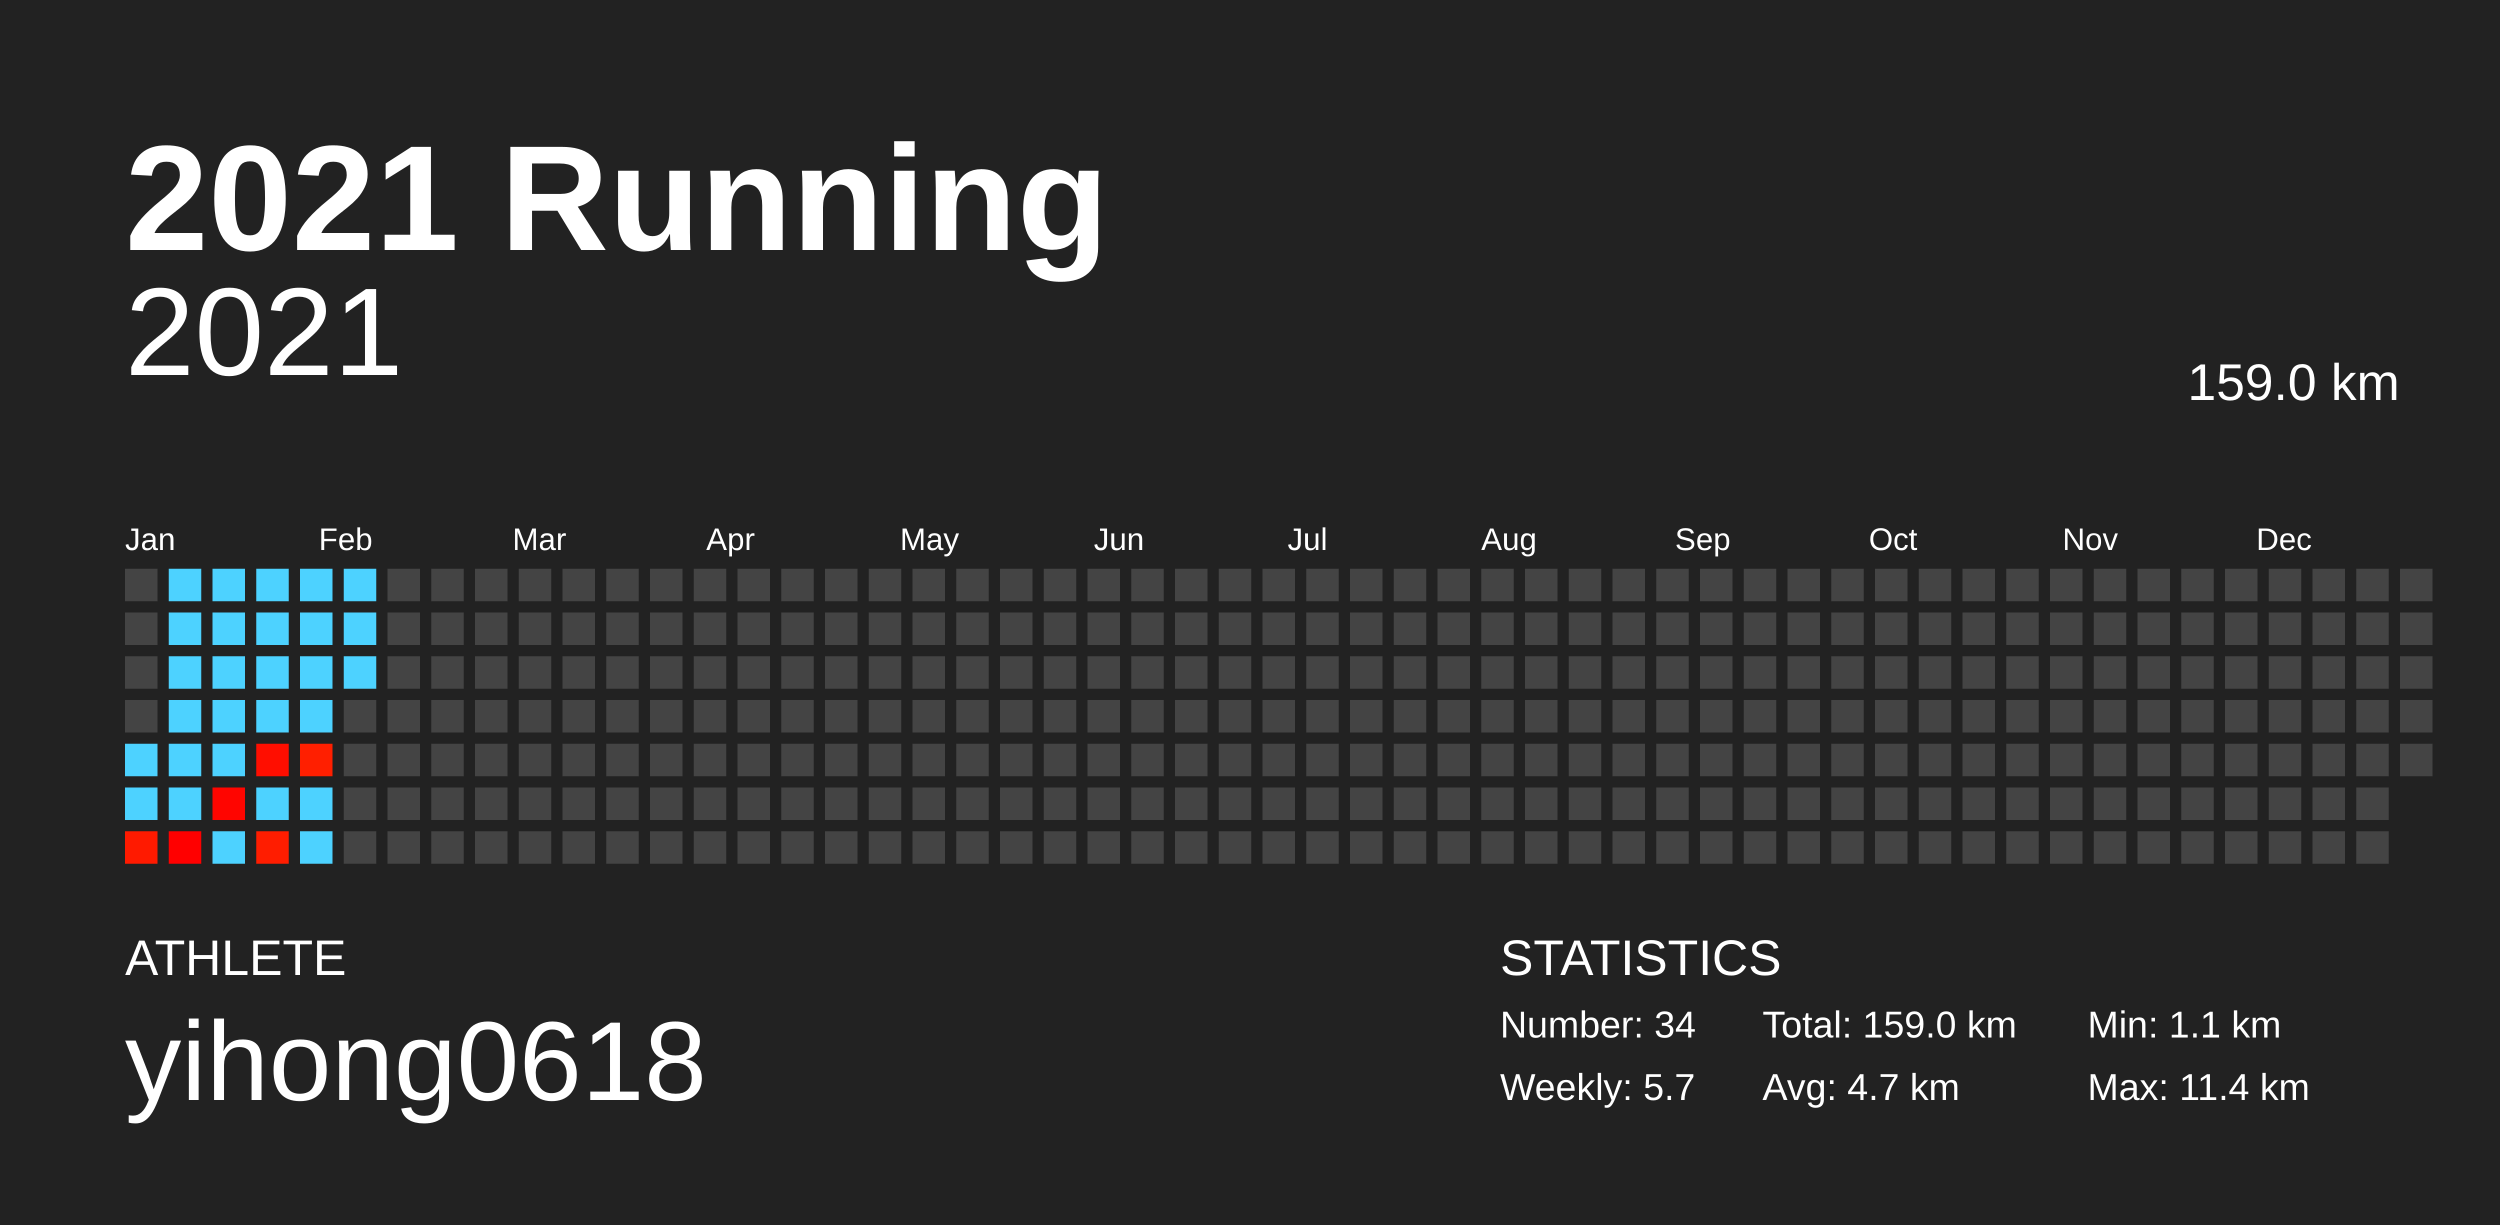
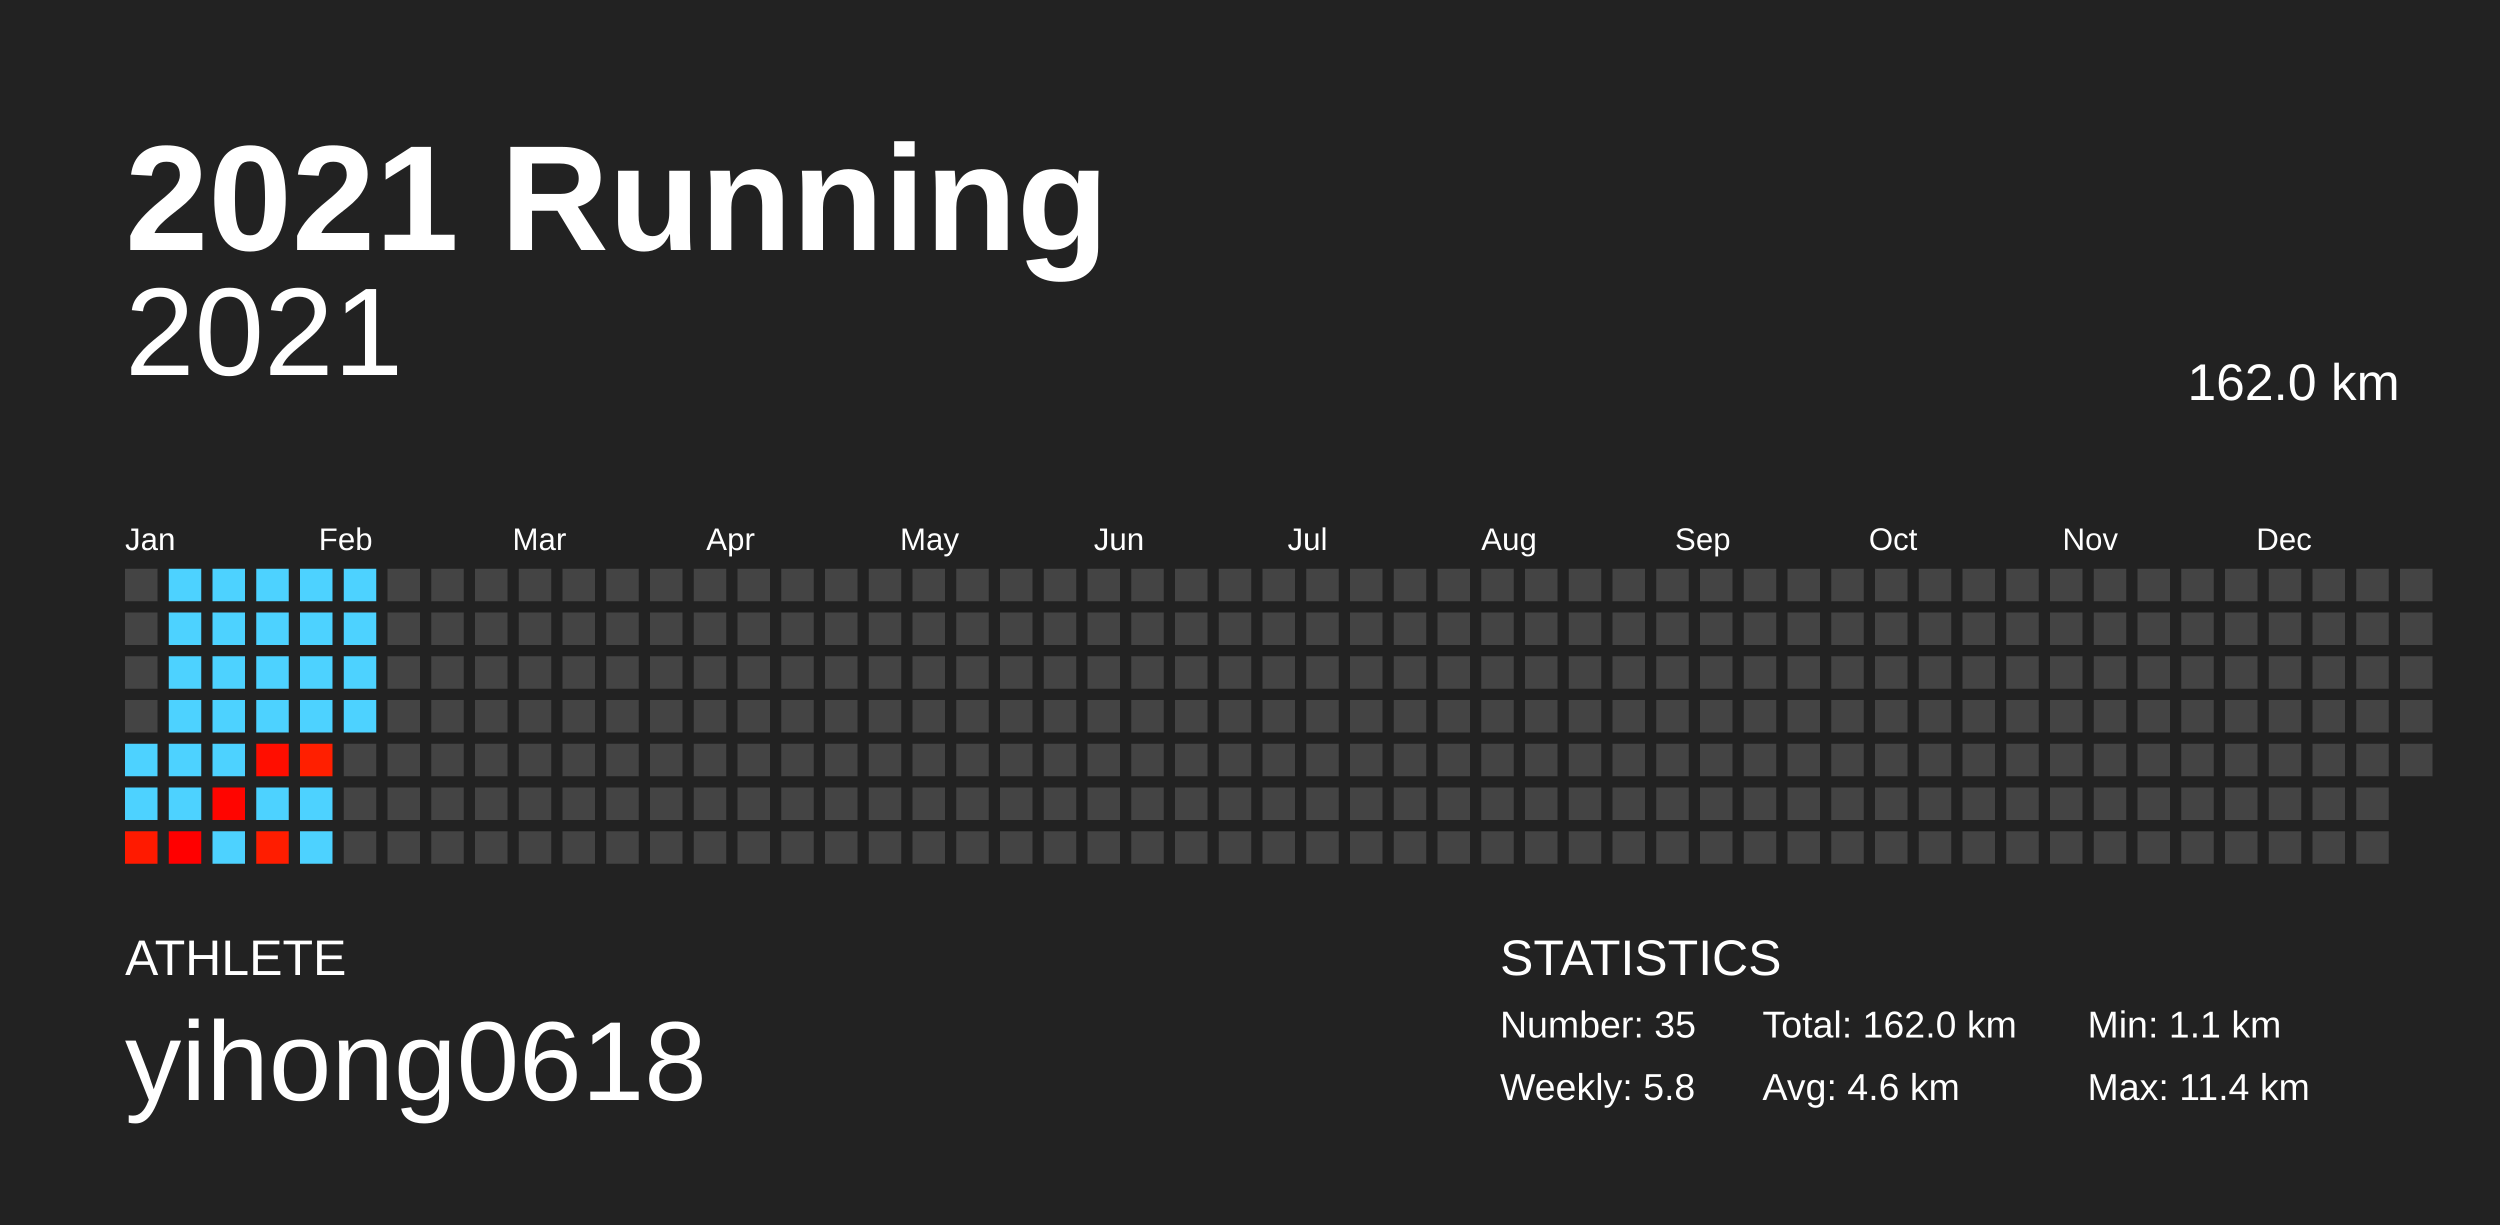
<svg xmlns="http://www.w3.org/2000/svg" baseProfile="full" height="98mm" version="1.1" viewBox="0,0,200,98" width="200mm">
  <defs />
  <rect fill="#222222" height="98" width="200" x="0" y="0" />
  <text fill="#FFFFFF" style="font-size:12px; font-family:Arial; font-weight:bold;" x="10" y="20">2021 Running</text>
  <text fill="#FFFFFF" style="font-size:4px; font-family:Arial" x="10" y="78">ATHLETE</text>
  <text fill="#FFFFFF" style="font-size:9px; font-family:Arial" x="10" y="88">yihong0618</text>
  <text fill="#FFFFFF" style="font-size:4px; font-family:Arial" x="120" y="78">STATISTICS</text>
-   <text fill="#FFFFFF" style="font-size:3px; font-family:Arial" x="120" y="83">Number: 34</text>
-   <text fill="#FFFFFF" style="font-size:3px; font-family:Arial" x="120" y="88">Weekly: 5.7</text>
-   <text fill="#FFFFFF" style="font-size:3px; font-family:Arial" x="141" y="83">Total: 159.0 km</text>
-   <text fill="#FFFFFF" style="font-size:3px; font-family:Arial" x="141" y="88">Avg: 4.7 km</text>
+   <text fill="#FFFFFF" style="font-size:3px; font-family:Arial" x="120" y="83">Number: 35</text>
+   <text fill="#FFFFFF" style="font-size:3px; font-family:Arial" x="120" y="88">Weekly: 5.8</text>
+   <text fill="#FFFFFF" style="font-size:3px; font-family:Arial" x="141" y="83">Total: 162.0 km</text>
+   <text fill="#FFFFFF" style="font-size:3px; font-family:Arial" x="141" y="88">Avg: 4.6 km</text>
  <text fill="#FFFFFF" style="font-size:3px; font-family:Arial" x="167" y="83">Min: 1.1 km</text>
  <text fill="#FFFFFF" style="font-size:3px; font-family:Arial" x="167" y="88">Max: 11.4 km</text>
  <text alignment-baseline="hanging" fill="#FFFFFF" style="font-size:10.0px; font-family:Arial;" x="10" y="30">2021</text>
-   <text alignment-baseline="hanging" fill="#FFFFFF" style="font-size:4.125px; font-family:Arial;" x="175" y="32">159.0 km</text>
+   <text alignment-baseline="hanging" fill="#FFFFFF" style="font-size:4.125px; font-family:Arial;" x="175" y="32">162.0 km</text>
  <text fill="#FFFFFF" style="font-size:2.5px; font-family:Arial" x="10.0" y="44">Jan</text>
  <text fill="#FFFFFF" style="font-size:2.5px; font-family:Arial" x="25.5" y="44">Feb</text>
  <text fill="#FFFFFF" style="font-size:2.5px; font-family:Arial" x="41.0" y="44">Mar</text>
  <text fill="#FFFFFF" style="font-size:2.5px; font-family:Arial" x="56.5" y="44">Apr</text>
  <text fill="#FFFFFF" style="font-size:2.5px; font-family:Arial" x="72.0" y="44">May</text>
  <text fill="#FFFFFF" style="font-size:2.5px; font-family:Arial" x="87.5" y="44">Jun</text>
  <text fill="#FFFFFF" style="font-size:2.5px; font-family:Arial" x="103.0" y="44">Jul</text>
  <text fill="#FFFFFF" style="font-size:2.5px; font-family:Arial" x="118.5" y="44">Aug</text>
  <text fill="#FFFFFF" style="font-size:2.5px; font-family:Arial" x="134.0" y="44">Sep</text>
  <text fill="#FFFFFF" style="font-size:2.5px; font-family:Arial" x="149.5" y="44">Oct</text>
  <text fill="#FFFFFF" style="font-size:2.5px; font-family:Arial" x="165.0" y="44">Nov</text>
  <text fill="#FFFFFF" style="font-size:2.5px; font-family:Arial" x="180.5" y="44">Dec</text>
  <rect fill="#444444" height="2.6" width="2.6" x="10.0" y="45.5" />
  <rect fill="#444444" height="2.6" width="2.6" x="10.0" y="49.0" />
  <rect fill="#444444" height="2.6" width="2.6" x="10.0" y="52.5" />
  <rect fill="#444444" height="2.6" width="2.6" x="10.0" y="56.0" />
  <rect fill="#4dd2ff" height="2.6" width="2.6" x="10.0" y="59.5" />
  <rect fill="#4dd2ff" height="2.6" width="2.6" x="10.0" y="63.0" />
  <rect fill="#ff1a00" height="2.6" width="2.6" x="10.0" y="66.5" />
  <rect fill="#4dd2ff" height="2.6" width="2.6" x="13.5" y="45.5" />
  <rect fill="#4dd2ff" height="2.6" width="2.6" x="13.5" y="49.0" />
  <rect fill="#4dd2ff" height="2.6" width="2.6" x="13.5" y="52.5" />
  <rect fill="#4dd2ff" height="2.6" width="2.6" x="13.5" y="56.0" />
  <rect fill="#4dd2ff" height="2.6" width="2.6" x="13.5" y="59.5" />
  <rect fill="#4dd2ff" height="2.6" width="2.6" x="13.5" y="63.0" />
  <rect fill="#ff0000" height="2.6" width="2.6" x="13.5" y="66.5" />
  <rect fill="#4dd2ff" height="2.6" width="2.6" x="17.0" y="45.5" />
  <rect fill="#4dd2ff" height="2.6" width="2.6" x="17.0" y="49.0" />
  <rect fill="#4dd2ff" height="2.6" width="2.6" x="17.0" y="52.5" />
  <rect fill="#4dd2ff" height="2.6" width="2.6" x="17.0" y="56.0" />
  <rect fill="#4dd2ff" height="2.6" width="2.6" x="17.0" y="59.5" />
  <rect fill="#ff0500" height="2.6" width="2.6" x="17.0" y="63.0" />
  <rect fill="#4dd2ff" height="2.6" width="2.6" x="17.0" y="66.5" />
  <rect fill="#4dd2ff" height="2.6" width="2.6" x="20.5" y="45.5" />
  <rect fill="#4dd2ff" height="2.6" width="2.6" x="20.5" y="49.0" />
  <rect fill="#4dd2ff" height="2.6" width="2.6" x="20.5" y="52.5" />
  <rect fill="#4dd2ff" height="2.6" width="2.6" x="20.5" y="56.0" />
  <rect fill="#ff0e00" height="2.6" width="2.6" x="20.5" y="59.5" />
  <rect fill="#4dd2ff" height="2.6" width="2.6" x="20.5" y="63.0" />
  <rect fill="#ff1d00" height="2.6" width="2.6" x="20.5" y="66.5" />
  <rect fill="#4dd2ff" height="2.6" width="2.6" x="24.0" y="45.5" />
  <rect fill="#4dd2ff" height="2.6" width="2.6" x="24.0" y="49.0" />
  <rect fill="#4dd2ff" height="2.6" width="2.6" x="24.0" y="52.5" />
  <rect fill="#4dd2ff" height="2.6" width="2.6" x="24.0" y="56.0" />
  <rect fill="#ff1f00" height="2.6" width="2.6" x="24.0" y="59.5" />
  <rect fill="#4dd2ff" height="2.6" width="2.6" x="24.0" y="63.0" />
  <rect fill="#4dd2ff" height="2.6" width="2.6" x="24.0" y="66.5" />
  <rect fill="#4dd2ff" height="2.6" width="2.6" x="27.5" y="45.5" />
  <rect fill="#4dd2ff" height="2.6" width="2.6" x="27.5" y="49.0" />
  <rect fill="#4dd2ff" height="2.6" width="2.6" x="27.5" y="52.5" />
-   <rect fill="#444444" height="2.6" width="2.6" x="27.5" y="56.0" />
+   <rect fill="#4dd2ff" height="2.6" width="2.6" x="27.5" y="56.0" />
  <rect fill="#444444" height="2.6" width="2.6" x="27.5" y="59.5" />
  <rect fill="#444444" height="2.6" width="2.6" x="27.5" y="63.0" />
  <rect fill="#444444" height="2.6" width="2.6" x="27.5" y="66.5" />
  <rect fill="#444444" height="2.6" width="2.6" x="31.0" y="45.5" />
  <rect fill="#444444" height="2.6" width="2.6" x="31.0" y="49.0" />
  <rect fill="#444444" height="2.6" width="2.6" x="31.0" y="52.5" />
  <rect fill="#444444" height="2.6" width="2.6" x="31.0" y="56.0" />
  <rect fill="#444444" height="2.6" width="2.6" x="31.0" y="59.5" />
  <rect fill="#444444" height="2.6" width="2.6" x="31.0" y="63.0" />
  <rect fill="#444444" height="2.6" width="2.6" x="31.0" y="66.5" />
  <rect fill="#444444" height="2.6" width="2.6" x="34.5" y="45.5" />
  <rect fill="#444444" height="2.6" width="2.6" x="34.5" y="49.0" />
  <rect fill="#444444" height="2.6" width="2.6" x="34.5" y="52.5" />
  <rect fill="#444444" height="2.6" width="2.6" x="34.5" y="56.0" />
  <rect fill="#444444" height="2.6" width="2.6" x="34.5" y="59.5" />
  <rect fill="#444444" height="2.6" width="2.6" x="34.5" y="63.0" />
  <rect fill="#444444" height="2.6" width="2.6" x="34.5" y="66.5" />
  <rect fill="#444444" height="2.6" width="2.6" x="38.0" y="45.5" />
  <rect fill="#444444" height="2.6" width="2.6" x="38.0" y="49.0" />
  <rect fill="#444444" height="2.6" width="2.6" x="38.0" y="52.5" />
  <rect fill="#444444" height="2.6" width="2.6" x="38.0" y="56.0" />
  <rect fill="#444444" height="2.6" width="2.6" x="38.0" y="59.5" />
  <rect fill="#444444" height="2.6" width="2.6" x="38.0" y="63.0" />
  <rect fill="#444444" height="2.6" width="2.6" x="38.0" y="66.5" />
  <rect fill="#444444" height="2.6" width="2.6" x="41.5" y="45.5" />
  <rect fill="#444444" height="2.6" width="2.6" x="41.5" y="49.0" />
  <rect fill="#444444" height="2.6" width="2.6" x="41.5" y="52.5" />
  <rect fill="#444444" height="2.6" width="2.6" x="41.5" y="56.0" />
  <rect fill="#444444" height="2.6" width="2.6" x="41.5" y="59.5" />
  <rect fill="#444444" height="2.6" width="2.6" x="41.5" y="63.0" />
  <rect fill="#444444" height="2.6" width="2.6" x="41.5" y="66.5" />
  <rect fill="#444444" height="2.6" width="2.6" x="45.0" y="45.5" />
  <rect fill="#444444" height="2.6" width="2.6" x="45.0" y="49.0" />
  <rect fill="#444444" height="2.6" width="2.6" x="45.0" y="52.5" />
  <rect fill="#444444" height="2.6" width="2.6" x="45.0" y="56.0" />
  <rect fill="#444444" height="2.6" width="2.6" x="45.0" y="59.5" />
  <rect fill="#444444" height="2.6" width="2.6" x="45.0" y="63.0" />
  <rect fill="#444444" height="2.6" width="2.6" x="45.0" y="66.5" />
  <rect fill="#444444" height="2.6" width="2.6" x="48.5" y="45.5" />
  <rect fill="#444444" height="2.6" width="2.6" x="48.5" y="49.0" />
  <rect fill="#444444" height="2.6" width="2.6" x="48.5" y="52.5" />
  <rect fill="#444444" height="2.6" width="2.6" x="48.5" y="56.0" />
  <rect fill="#444444" height="2.6" width="2.6" x="48.5" y="59.5" />
  <rect fill="#444444" height="2.6" width="2.6" x="48.5" y="63.0" />
  <rect fill="#444444" height="2.6" width="2.6" x="48.5" y="66.5" />
  <rect fill="#444444" height="2.6" width="2.6" x="52.0" y="45.5" />
  <rect fill="#444444" height="2.6" width="2.6" x="52.0" y="49.0" />
  <rect fill="#444444" height="2.6" width="2.6" x="52.0" y="52.5" />
  <rect fill="#444444" height="2.6" width="2.6" x="52.0" y="56.0" />
  <rect fill="#444444" height="2.6" width="2.6" x="52.0" y="59.5" />
  <rect fill="#444444" height="2.6" width="2.6" x="52.0" y="63.0" />
  <rect fill="#444444" height="2.6" width="2.6" x="52.0" y="66.5" />
  <rect fill="#444444" height="2.6" width="2.6" x="55.5" y="45.5" />
  <rect fill="#444444" height="2.6" width="2.6" x="55.5" y="49.0" />
  <rect fill="#444444" height="2.6" width="2.6" x="55.5" y="52.5" />
  <rect fill="#444444" height="2.6" width="2.6" x="55.5" y="56.0" />
  <rect fill="#444444" height="2.6" width="2.6" x="55.5" y="59.5" />
  <rect fill="#444444" height="2.6" width="2.6" x="55.5" y="63.0" />
  <rect fill="#444444" height="2.6" width="2.6" x="55.5" y="66.5" />
  <rect fill="#444444" height="2.6" width="2.6" x="59.0" y="45.5" />
  <rect fill="#444444" height="2.6" width="2.6" x="59.0" y="49.0" />
  <rect fill="#444444" height="2.6" width="2.6" x="59.0" y="52.5" />
  <rect fill="#444444" height="2.6" width="2.6" x="59.0" y="56.0" />
  <rect fill="#444444" height="2.6" width="2.6" x="59.0" y="59.5" />
  <rect fill="#444444" height="2.6" width="2.6" x="59.0" y="63.0" />
  <rect fill="#444444" height="2.6" width="2.6" x="59.0" y="66.5" />
  <rect fill="#444444" height="2.6" width="2.6" x="62.5" y="45.5" />
  <rect fill="#444444" height="2.6" width="2.6" x="62.5" y="49.0" />
  <rect fill="#444444" height="2.6" width="2.6" x="62.5" y="52.5" />
  <rect fill="#444444" height="2.6" width="2.6" x="62.5" y="56.0" />
  <rect fill="#444444" height="2.6" width="2.6" x="62.5" y="59.5" />
  <rect fill="#444444" height="2.6" width="2.6" x="62.5" y="63.0" />
  <rect fill="#444444" height="2.6" width="2.6" x="62.5" y="66.5" />
  <rect fill="#444444" height="2.6" width="2.6" x="66.0" y="45.5" />
  <rect fill="#444444" height="2.6" width="2.6" x="66.0" y="49.0" />
  <rect fill="#444444" height="2.6" width="2.6" x="66.0" y="52.5" />
  <rect fill="#444444" height="2.6" width="2.6" x="66.0" y="56.0" />
  <rect fill="#444444" height="2.6" width="2.6" x="66.0" y="59.5" />
  <rect fill="#444444" height="2.6" width="2.6" x="66.0" y="63.0" />
  <rect fill="#444444" height="2.6" width="2.6" x="66.0" y="66.5" />
  <rect fill="#444444" height="2.6" width="2.6" x="69.5" y="45.5" />
  <rect fill="#444444" height="2.6" width="2.6" x="69.5" y="49.0" />
  <rect fill="#444444" height="2.6" width="2.6" x="69.5" y="52.5" />
  <rect fill="#444444" height="2.6" width="2.6" x="69.5" y="56.0" />
  <rect fill="#444444" height="2.6" width="2.6" x="69.5" y="59.5" />
  <rect fill="#444444" height="2.6" width="2.6" x="69.5" y="63.0" />
  <rect fill="#444444" height="2.6" width="2.6" x="69.5" y="66.5" />
  <rect fill="#444444" height="2.6" width="2.6" x="73.0" y="45.5" />
  <rect fill="#444444" height="2.6" width="2.6" x="73.0" y="49.0" />
  <rect fill="#444444" height="2.6" width="2.6" x="73.0" y="52.5" />
  <rect fill="#444444" height="2.6" width="2.6" x="73.0" y="56.0" />
  <rect fill="#444444" height="2.6" width="2.6" x="73.0" y="59.5" />
  <rect fill="#444444" height="2.6" width="2.6" x="73.0" y="63.0" />
  <rect fill="#444444" height="2.6" width="2.6" x="73.0" y="66.5" />
  <rect fill="#444444" height="2.6" width="2.6" x="76.5" y="45.5" />
  <rect fill="#444444" height="2.6" width="2.6" x="76.5" y="49.0" />
  <rect fill="#444444" height="2.6" width="2.6" x="76.5" y="52.5" />
  <rect fill="#444444" height="2.6" width="2.6" x="76.5" y="56.0" />
  <rect fill="#444444" height="2.6" width="2.6" x="76.5" y="59.5" />
  <rect fill="#444444" height="2.6" width="2.6" x="76.5" y="63.0" />
  <rect fill="#444444" height="2.6" width="2.6" x="76.5" y="66.5" />
  <rect fill="#444444" height="2.6" width="2.6" x="80.0" y="45.5" />
  <rect fill="#444444" height="2.6" width="2.6" x="80.0" y="49.0" />
  <rect fill="#444444" height="2.6" width="2.6" x="80.0" y="52.5" />
  <rect fill="#444444" height="2.6" width="2.6" x="80.0" y="56.0" />
  <rect fill="#444444" height="2.6" width="2.6" x="80.0" y="59.5" />
  <rect fill="#444444" height="2.6" width="2.6" x="80.0" y="63.0" />
  <rect fill="#444444" height="2.6" width="2.6" x="80.0" y="66.5" />
  <rect fill="#444444" height="2.6" width="2.6" x="83.5" y="45.5" />
  <rect fill="#444444" height="2.6" width="2.6" x="83.5" y="49.0" />
  <rect fill="#444444" height="2.6" width="2.6" x="83.5" y="52.5" />
  <rect fill="#444444" height="2.6" width="2.6" x="83.5" y="56.0" />
  <rect fill="#444444" height="2.6" width="2.6" x="83.5" y="59.5" />
  <rect fill="#444444" height="2.6" width="2.6" x="83.5" y="63.0" />
  <rect fill="#444444" height="2.6" width="2.6" x="83.5" y="66.5" />
  <rect fill="#444444" height="2.6" width="2.6" x="87.0" y="45.5" />
  <rect fill="#444444" height="2.6" width="2.6" x="87.0" y="49.0" />
  <rect fill="#444444" height="2.6" width="2.6" x="87.0" y="52.5" />
  <rect fill="#444444" height="2.6" width="2.6" x="87.0" y="56.0" />
  <rect fill="#444444" height="2.6" width="2.6" x="87.0" y="59.5" />
  <rect fill="#444444" height="2.6" width="2.6" x="87.0" y="63.0" />
  <rect fill="#444444" height="2.6" width="2.6" x="87.0" y="66.5" />
  <rect fill="#444444" height="2.6" width="2.6" x="90.5" y="45.5" />
  <rect fill="#444444" height="2.6" width="2.6" x="90.5" y="49.0" />
  <rect fill="#444444" height="2.6" width="2.6" x="90.5" y="52.5" />
  <rect fill="#444444" height="2.6" width="2.6" x="90.5" y="56.0" />
  <rect fill="#444444" height="2.6" width="2.6" x="90.5" y="59.5" />
  <rect fill="#444444" height="2.6" width="2.6" x="90.5" y="63.0" />
  <rect fill="#444444" height="2.6" width="2.6" x="90.5" y="66.5" />
  <rect fill="#444444" height="2.6" width="2.6" x="94.0" y="45.5" />
  <rect fill="#444444" height="2.6" width="2.6" x="94.0" y="49.0" />
  <rect fill="#444444" height="2.6" width="2.6" x="94.0" y="52.5" />
  <rect fill="#444444" height="2.6" width="2.6" x="94.0" y="56.0" />
  <rect fill="#444444" height="2.6" width="2.6" x="94.0" y="59.5" />
  <rect fill="#444444" height="2.6" width="2.6" x="94.0" y="63.0" />
  <rect fill="#444444" height="2.6" width="2.6" x="94.0" y="66.5" />
  <rect fill="#444444" height="2.6" width="2.6" x="97.5" y="45.5" />
  <rect fill="#444444" height="2.6" width="2.6" x="97.5" y="49.0" />
  <rect fill="#444444" height="2.6" width="2.6" x="97.5" y="52.5" />
  <rect fill="#444444" height="2.6" width="2.6" x="97.5" y="56.0" />
  <rect fill="#444444" height="2.6" width="2.6" x="97.5" y="59.5" />
  <rect fill="#444444" height="2.6" width="2.6" x="97.5" y="63.0" />
  <rect fill="#444444" height="2.6" width="2.6" x="97.5" y="66.5" />
  <rect fill="#444444" height="2.6" width="2.6" x="101.0" y="45.5" />
  <rect fill="#444444" height="2.6" width="2.6" x="101.0" y="49.0" />
  <rect fill="#444444" height="2.6" width="2.6" x="101.0" y="52.5" />
  <rect fill="#444444" height="2.6" width="2.6" x="101.0" y="56.0" />
  <rect fill="#444444" height="2.6" width="2.6" x="101.0" y="59.5" />
  <rect fill="#444444" height="2.6" width="2.6" x="101.0" y="63.0" />
  <rect fill="#444444" height="2.6" width="2.6" x="101.0" y="66.5" />
  <rect fill="#444444" height="2.6" width="2.6" x="104.5" y="45.5" />
  <rect fill="#444444" height="2.6" width="2.6" x="104.5" y="49.0" />
  <rect fill="#444444" height="2.6" width="2.6" x="104.5" y="52.5" />
  <rect fill="#444444" height="2.6" width="2.6" x="104.5" y="56.0" />
  <rect fill="#444444" height="2.6" width="2.6" x="104.5" y="59.5" />
  <rect fill="#444444" height="2.6" width="2.6" x="104.5" y="63.0" />
  <rect fill="#444444" height="2.6" width="2.6" x="104.5" y="66.5" />
  <rect fill="#444444" height="2.6" width="2.6" x="108.0" y="45.5" />
  <rect fill="#444444" height="2.6" width="2.6" x="108.0" y="49.0" />
  <rect fill="#444444" height="2.6" width="2.6" x="108.0" y="52.5" />
  <rect fill="#444444" height="2.6" width="2.6" x="108.0" y="56.0" />
  <rect fill="#444444" height="2.6" width="2.6" x="108.0" y="59.5" />
  <rect fill="#444444" height="2.6" width="2.6" x="108.0" y="63.0" />
  <rect fill="#444444" height="2.6" width="2.6" x="108.0" y="66.5" />
  <rect fill="#444444" height="2.6" width="2.6" x="111.5" y="45.5" />
  <rect fill="#444444" height="2.6" width="2.6" x="111.5" y="49.0" />
  <rect fill="#444444" height="2.6" width="2.6" x="111.5" y="52.5" />
  <rect fill="#444444" height="2.6" width="2.6" x="111.5" y="56.0" />
  <rect fill="#444444" height="2.6" width="2.6" x="111.5" y="59.5" />
  <rect fill="#444444" height="2.6" width="2.6" x="111.5" y="63.0" />
  <rect fill="#444444" height="2.6" width="2.6" x="111.5" y="66.5" />
  <rect fill="#444444" height="2.6" width="2.6" x="115.0" y="45.5" />
  <rect fill="#444444" height="2.6" width="2.6" x="115.0" y="49.0" />
  <rect fill="#444444" height="2.6" width="2.6" x="115.0" y="52.5" />
  <rect fill="#444444" height="2.6" width="2.6" x="115.0" y="56.0" />
  <rect fill="#444444" height="2.6" width="2.6" x="115.0" y="59.5" />
  <rect fill="#444444" height="2.6" width="2.6" x="115.0" y="63.0" />
  <rect fill="#444444" height="2.6" width="2.6" x="115.0" y="66.5" />
  <rect fill="#444444" height="2.6" width="2.6" x="118.5" y="45.5" />
  <rect fill="#444444" height="2.6" width="2.6" x="118.5" y="49.0" />
  <rect fill="#444444" height="2.6" width="2.6" x="118.5" y="52.5" />
  <rect fill="#444444" height="2.6" width="2.6" x="118.5" y="56.0" />
  <rect fill="#444444" height="2.6" width="2.6" x="118.5" y="59.5" />
  <rect fill="#444444" height="2.6" width="2.6" x="118.5" y="63.0" />
  <rect fill="#444444" height="2.6" width="2.6" x="118.5" y="66.5" />
  <rect fill="#444444" height="2.6" width="2.6" x="122.0" y="45.5" />
  <rect fill="#444444" height="2.6" width="2.6" x="122.0" y="49.0" />
  <rect fill="#444444" height="2.6" width="2.6" x="122.0" y="52.5" />
  <rect fill="#444444" height="2.6" width="2.6" x="122.0" y="56.0" />
  <rect fill="#444444" height="2.6" width="2.6" x="122.0" y="59.5" />
  <rect fill="#444444" height="2.6" width="2.6" x="122.0" y="63.0" />
  <rect fill="#444444" height="2.6" width="2.6" x="122.0" y="66.5" />
  <rect fill="#444444" height="2.6" width="2.6" x="125.5" y="45.5" />
  <rect fill="#444444" height="2.6" width="2.6" x="125.5" y="49.0" />
  <rect fill="#444444" height="2.6" width="2.6" x="125.5" y="52.5" />
  <rect fill="#444444" height="2.6" width="2.6" x="125.5" y="56.0" />
  <rect fill="#444444" height="2.6" width="2.6" x="125.5" y="59.5" />
  <rect fill="#444444" height="2.6" width="2.6" x="125.5" y="63.0" />
  <rect fill="#444444" height="2.6" width="2.6" x="125.5" y="66.5" />
  <rect fill="#444444" height="2.6" width="2.6" x="129.0" y="45.5" />
  <rect fill="#444444" height="2.6" width="2.6" x="129.0" y="49.0" />
  <rect fill="#444444" height="2.6" width="2.6" x="129.0" y="52.5" />
  <rect fill="#444444" height="2.6" width="2.6" x="129.0" y="56.0" />
  <rect fill="#444444" height="2.6" width="2.6" x="129.0" y="59.5" />
  <rect fill="#444444" height="2.6" width="2.6" x="129.0" y="63.0" />
  <rect fill="#444444" height="2.6" width="2.6" x="129.0" y="66.5" />
  <rect fill="#444444" height="2.6" width="2.6" x="132.5" y="45.5" />
  <rect fill="#444444" height="2.6" width="2.6" x="132.5" y="49.0" />
  <rect fill="#444444" height="2.6" width="2.6" x="132.5" y="52.5" />
  <rect fill="#444444" height="2.6" width="2.6" x="132.5" y="56.0" />
  <rect fill="#444444" height="2.6" width="2.6" x="132.5" y="59.5" />
  <rect fill="#444444" height="2.6" width="2.6" x="132.5" y="63.0" />
  <rect fill="#444444" height="2.6" width="2.6" x="132.5" y="66.5" />
  <rect fill="#444444" height="2.6" width="2.6" x="136.0" y="45.5" />
  <rect fill="#444444" height="2.6" width="2.6" x="136.0" y="49.0" />
  <rect fill="#444444" height="2.6" width="2.6" x="136.0" y="52.5" />
  <rect fill="#444444" height="2.6" width="2.6" x="136.0" y="56.0" />
  <rect fill="#444444" height="2.6" width="2.6" x="136.0" y="59.5" />
  <rect fill="#444444" height="2.6" width="2.6" x="136.0" y="63.0" />
  <rect fill="#444444" height="2.6" width="2.6" x="136.0" y="66.5" />
  <rect fill="#444444" height="2.6" width="2.6" x="139.5" y="45.5" />
  <rect fill="#444444" height="2.6" width="2.6" x="139.5" y="49.0" />
  <rect fill="#444444" height="2.6" width="2.6" x="139.5" y="52.5" />
  <rect fill="#444444" height="2.6" width="2.6" x="139.5" y="56.0" />
  <rect fill="#444444" height="2.6" width="2.6" x="139.5" y="59.5" />
  <rect fill="#444444" height="2.6" width="2.6" x="139.5" y="63.0" />
  <rect fill="#444444" height="2.6" width="2.6" x="139.5" y="66.5" />
  <rect fill="#444444" height="2.6" width="2.6" x="143.0" y="45.5" />
  <rect fill="#444444" height="2.6" width="2.6" x="143.0" y="49.0" />
  <rect fill="#444444" height="2.6" width="2.6" x="143.0" y="52.5" />
  <rect fill="#444444" height="2.6" width="2.6" x="143.0" y="56.0" />
  <rect fill="#444444" height="2.6" width="2.6" x="143.0" y="59.5" />
  <rect fill="#444444" height="2.6" width="2.6" x="143.0" y="63.0" />
  <rect fill="#444444" height="2.6" width="2.6" x="143.0" y="66.5" />
  <rect fill="#444444" height="2.6" width="2.6" x="146.5" y="45.5" />
  <rect fill="#444444" height="2.6" width="2.6" x="146.5" y="49.0" />
  <rect fill="#444444" height="2.6" width="2.6" x="146.5" y="52.5" />
  <rect fill="#444444" height="2.6" width="2.6" x="146.5" y="56.0" />
  <rect fill="#444444" height="2.6" width="2.6" x="146.5" y="59.5" />
  <rect fill="#444444" height="2.6" width="2.6" x="146.5" y="63.0" />
  <rect fill="#444444" height="2.6" width="2.6" x="146.5" y="66.5" />
  <rect fill="#444444" height="2.6" width="2.6" x="150.0" y="45.5" />
  <rect fill="#444444" height="2.6" width="2.6" x="150.0" y="49.0" />
  <rect fill="#444444" height="2.6" width="2.6" x="150.0" y="52.5" />
  <rect fill="#444444" height="2.6" width="2.6" x="150.0" y="56.0" />
  <rect fill="#444444" height="2.6" width="2.6" x="150.0" y="59.5" />
  <rect fill="#444444" height="2.6" width="2.6" x="150.0" y="63.0" />
  <rect fill="#444444" height="2.6" width="2.6" x="150.0" y="66.5" />
  <rect fill="#444444" height="2.6" width="2.6" x="153.5" y="45.5" />
  <rect fill="#444444" height="2.6" width="2.6" x="153.5" y="49.0" />
  <rect fill="#444444" height="2.6" width="2.6" x="153.5" y="52.5" />
  <rect fill="#444444" height="2.6" width="2.6" x="153.5" y="56.0" />
  <rect fill="#444444" height="2.6" width="2.6" x="153.5" y="59.5" />
  <rect fill="#444444" height="2.6" width="2.6" x="153.5" y="63.0" />
  <rect fill="#444444" height="2.6" width="2.6" x="153.5" y="66.5" />
  <rect fill="#444444" height="2.6" width="2.6" x="157.0" y="45.5" />
  <rect fill="#444444" height="2.6" width="2.6" x="157.0" y="49.0" />
  <rect fill="#444444" height="2.6" width="2.6" x="157.0" y="52.5" />
  <rect fill="#444444" height="2.6" width="2.6" x="157.0" y="56.0" />
  <rect fill="#444444" height="2.6" width="2.6" x="157.0" y="59.5" />
  <rect fill="#444444" height="2.6" width="2.6" x="157.0" y="63.0" />
  <rect fill="#444444" height="2.6" width="2.6" x="157.0" y="66.5" />
  <rect fill="#444444" height="2.6" width="2.6" x="160.5" y="45.5" />
  <rect fill="#444444" height="2.6" width="2.6" x="160.5" y="49.0" />
  <rect fill="#444444" height="2.6" width="2.6" x="160.5" y="52.5" />
  <rect fill="#444444" height="2.6" width="2.6" x="160.5" y="56.0" />
  <rect fill="#444444" height="2.6" width="2.6" x="160.5" y="59.5" />
  <rect fill="#444444" height="2.6" width="2.6" x="160.5" y="63.0" />
  <rect fill="#444444" height="2.6" width="2.6" x="160.5" y="66.5" />
  <rect fill="#444444" height="2.6" width="2.6" x="164.0" y="45.5" />
  <rect fill="#444444" height="2.6" width="2.6" x="164.0" y="49.0" />
  <rect fill="#444444" height="2.6" width="2.6" x="164.0" y="52.5" />
  <rect fill="#444444" height="2.6" width="2.6" x="164.0" y="56.0" />
  <rect fill="#444444" height="2.6" width="2.6" x="164.0" y="59.5" />
  <rect fill="#444444" height="2.6" width="2.6" x="164.0" y="63.0" />
  <rect fill="#444444" height="2.6" width="2.6" x="164.0" y="66.5" />
  <rect fill="#444444" height="2.6" width="2.6" x="167.5" y="45.5" />
  <rect fill="#444444" height="2.6" width="2.6" x="167.5" y="49.0" />
  <rect fill="#444444" height="2.6" width="2.6" x="167.5" y="52.5" />
  <rect fill="#444444" height="2.6" width="2.6" x="167.5" y="56.0" />
  <rect fill="#444444" height="2.6" width="2.6" x="167.5" y="59.5" />
  <rect fill="#444444" height="2.6" width="2.6" x="167.5" y="63.0" />
  <rect fill="#444444" height="2.6" width="2.6" x="167.5" y="66.5" />
  <rect fill="#444444" height="2.6" width="2.6" x="171.0" y="45.5" />
  <rect fill="#444444" height="2.6" width="2.6" x="171.0" y="49.0" />
  <rect fill="#444444" height="2.6" width="2.6" x="171.0" y="52.5" />
  <rect fill="#444444" height="2.6" width="2.6" x="171.0" y="56.0" />
  <rect fill="#444444" height="2.6" width="2.6" x="171.0" y="59.5" />
  <rect fill="#444444" height="2.6" width="2.6" x="171.0" y="63.0" />
  <rect fill="#444444" height="2.6" width="2.6" x="171.0" y="66.5" />
  <rect fill="#444444" height="2.6" width="2.6" x="174.5" y="45.5" />
  <rect fill="#444444" height="2.6" width="2.6" x="174.5" y="49.0" />
  <rect fill="#444444" height="2.6" width="2.6" x="174.5" y="52.5" />
  <rect fill="#444444" height="2.6" width="2.6" x="174.5" y="56.0" />
  <rect fill="#444444" height="2.6" width="2.6" x="174.5" y="59.5" />
  <rect fill="#444444" height="2.6" width="2.6" x="174.5" y="63.0" />
  <rect fill="#444444" height="2.6" width="2.6" x="174.5" y="66.5" />
  <rect fill="#444444" height="2.6" width="2.6" x="178.0" y="45.5" />
  <rect fill="#444444" height="2.6" width="2.6" x="178.0" y="49.0" />
  <rect fill="#444444" height="2.6" width="2.6" x="178.0" y="52.5" />
  <rect fill="#444444" height="2.6" width="2.6" x="178.0" y="56.0" />
  <rect fill="#444444" height="2.6" width="2.6" x="178.0" y="59.5" />
  <rect fill="#444444" height="2.6" width="2.6" x="178.0" y="63.0" />
  <rect fill="#444444" height="2.6" width="2.6" x="178.0" y="66.5" />
  <rect fill="#444444" height="2.6" width="2.6" x="181.5" y="45.5" />
  <rect fill="#444444" height="2.6" width="2.6" x="181.5" y="49.0" />
  <rect fill="#444444" height="2.6" width="2.6" x="181.5" y="52.5" />
  <rect fill="#444444" height="2.6" width="2.6" x="181.5" y="56.0" />
  <rect fill="#444444" height="2.6" width="2.6" x="181.5" y="59.5" />
  <rect fill="#444444" height="2.6" width="2.6" x="181.5" y="63.0" />
  <rect fill="#444444" height="2.6" width="2.6" x="181.5" y="66.5" />
  <rect fill="#444444" height="2.6" width="2.6" x="185.0" y="45.5" />
  <rect fill="#444444" height="2.6" width="2.6" x="185.0" y="49.0" />
  <rect fill="#444444" height="2.6" width="2.6" x="185.0" y="52.5" />
  <rect fill="#444444" height="2.6" width="2.6" x="185.0" y="56.0" />
  <rect fill="#444444" height="2.6" width="2.6" x="185.0" y="59.5" />
  <rect fill="#444444" height="2.6" width="2.6" x="185.0" y="63.0" />
  <rect fill="#444444" height="2.6" width="2.6" x="185.0" y="66.5" />
  <rect fill="#444444" height="2.6" width="2.6" x="188.5" y="45.5" />
  <rect fill="#444444" height="2.6" width="2.6" x="188.5" y="49.0" />
  <rect fill="#444444" height="2.6" width="2.6" x="188.5" y="52.5" />
  <rect fill="#444444" height="2.6" width="2.6" x="188.5" y="56.0" />
  <rect fill="#444444" height="2.6" width="2.6" x="188.5" y="59.5" />
  <rect fill="#444444" height="2.6" width="2.6" x="188.5" y="63.0" />
  <rect fill="#444444" height="2.6" width="2.6" x="188.5" y="66.5" />
  <rect fill="#444444" height="2.6" width="2.6" x="192.0" y="45.5" />
  <rect fill="#444444" height="2.6" width="2.6" x="192.0" y="49.0" />
  <rect fill="#444444" height="2.6" width="2.6" x="192.0" y="52.5" />
  <rect fill="#444444" height="2.6" width="2.6" x="192.0" y="56.0" />
  <rect fill="#444444" height="2.6" width="2.6" x="192.0" y="59.5" />
</svg>
